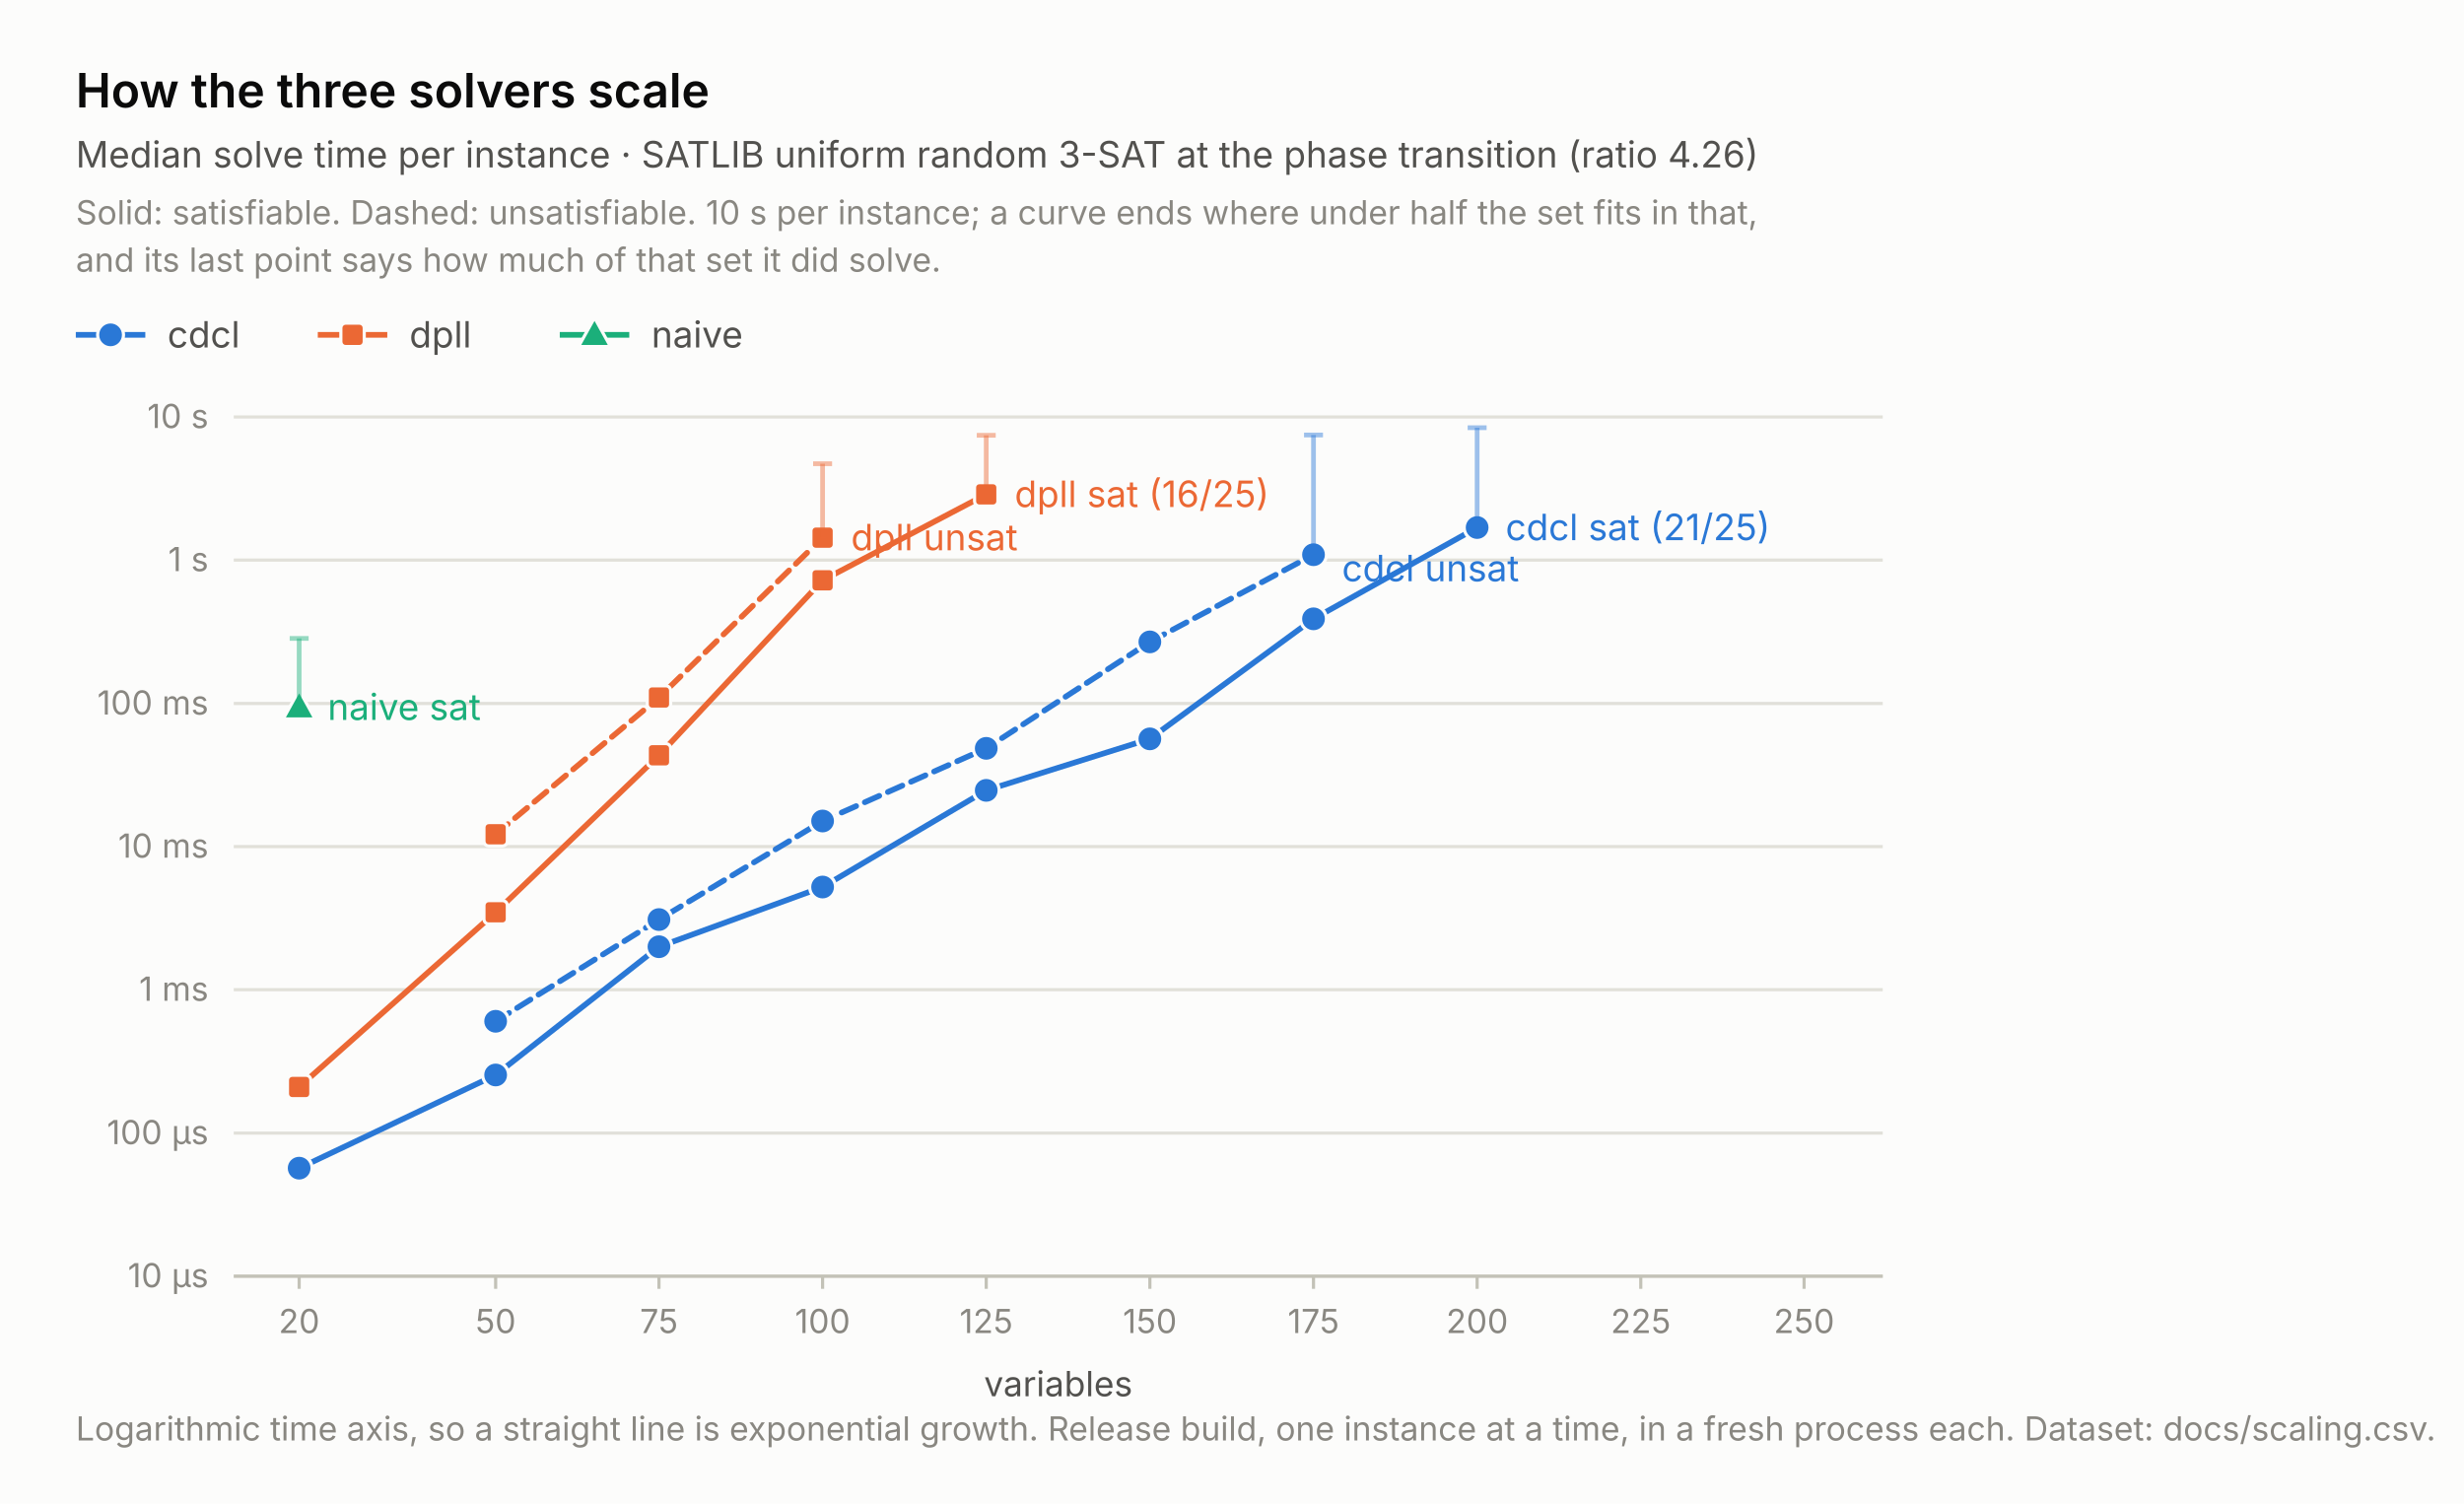
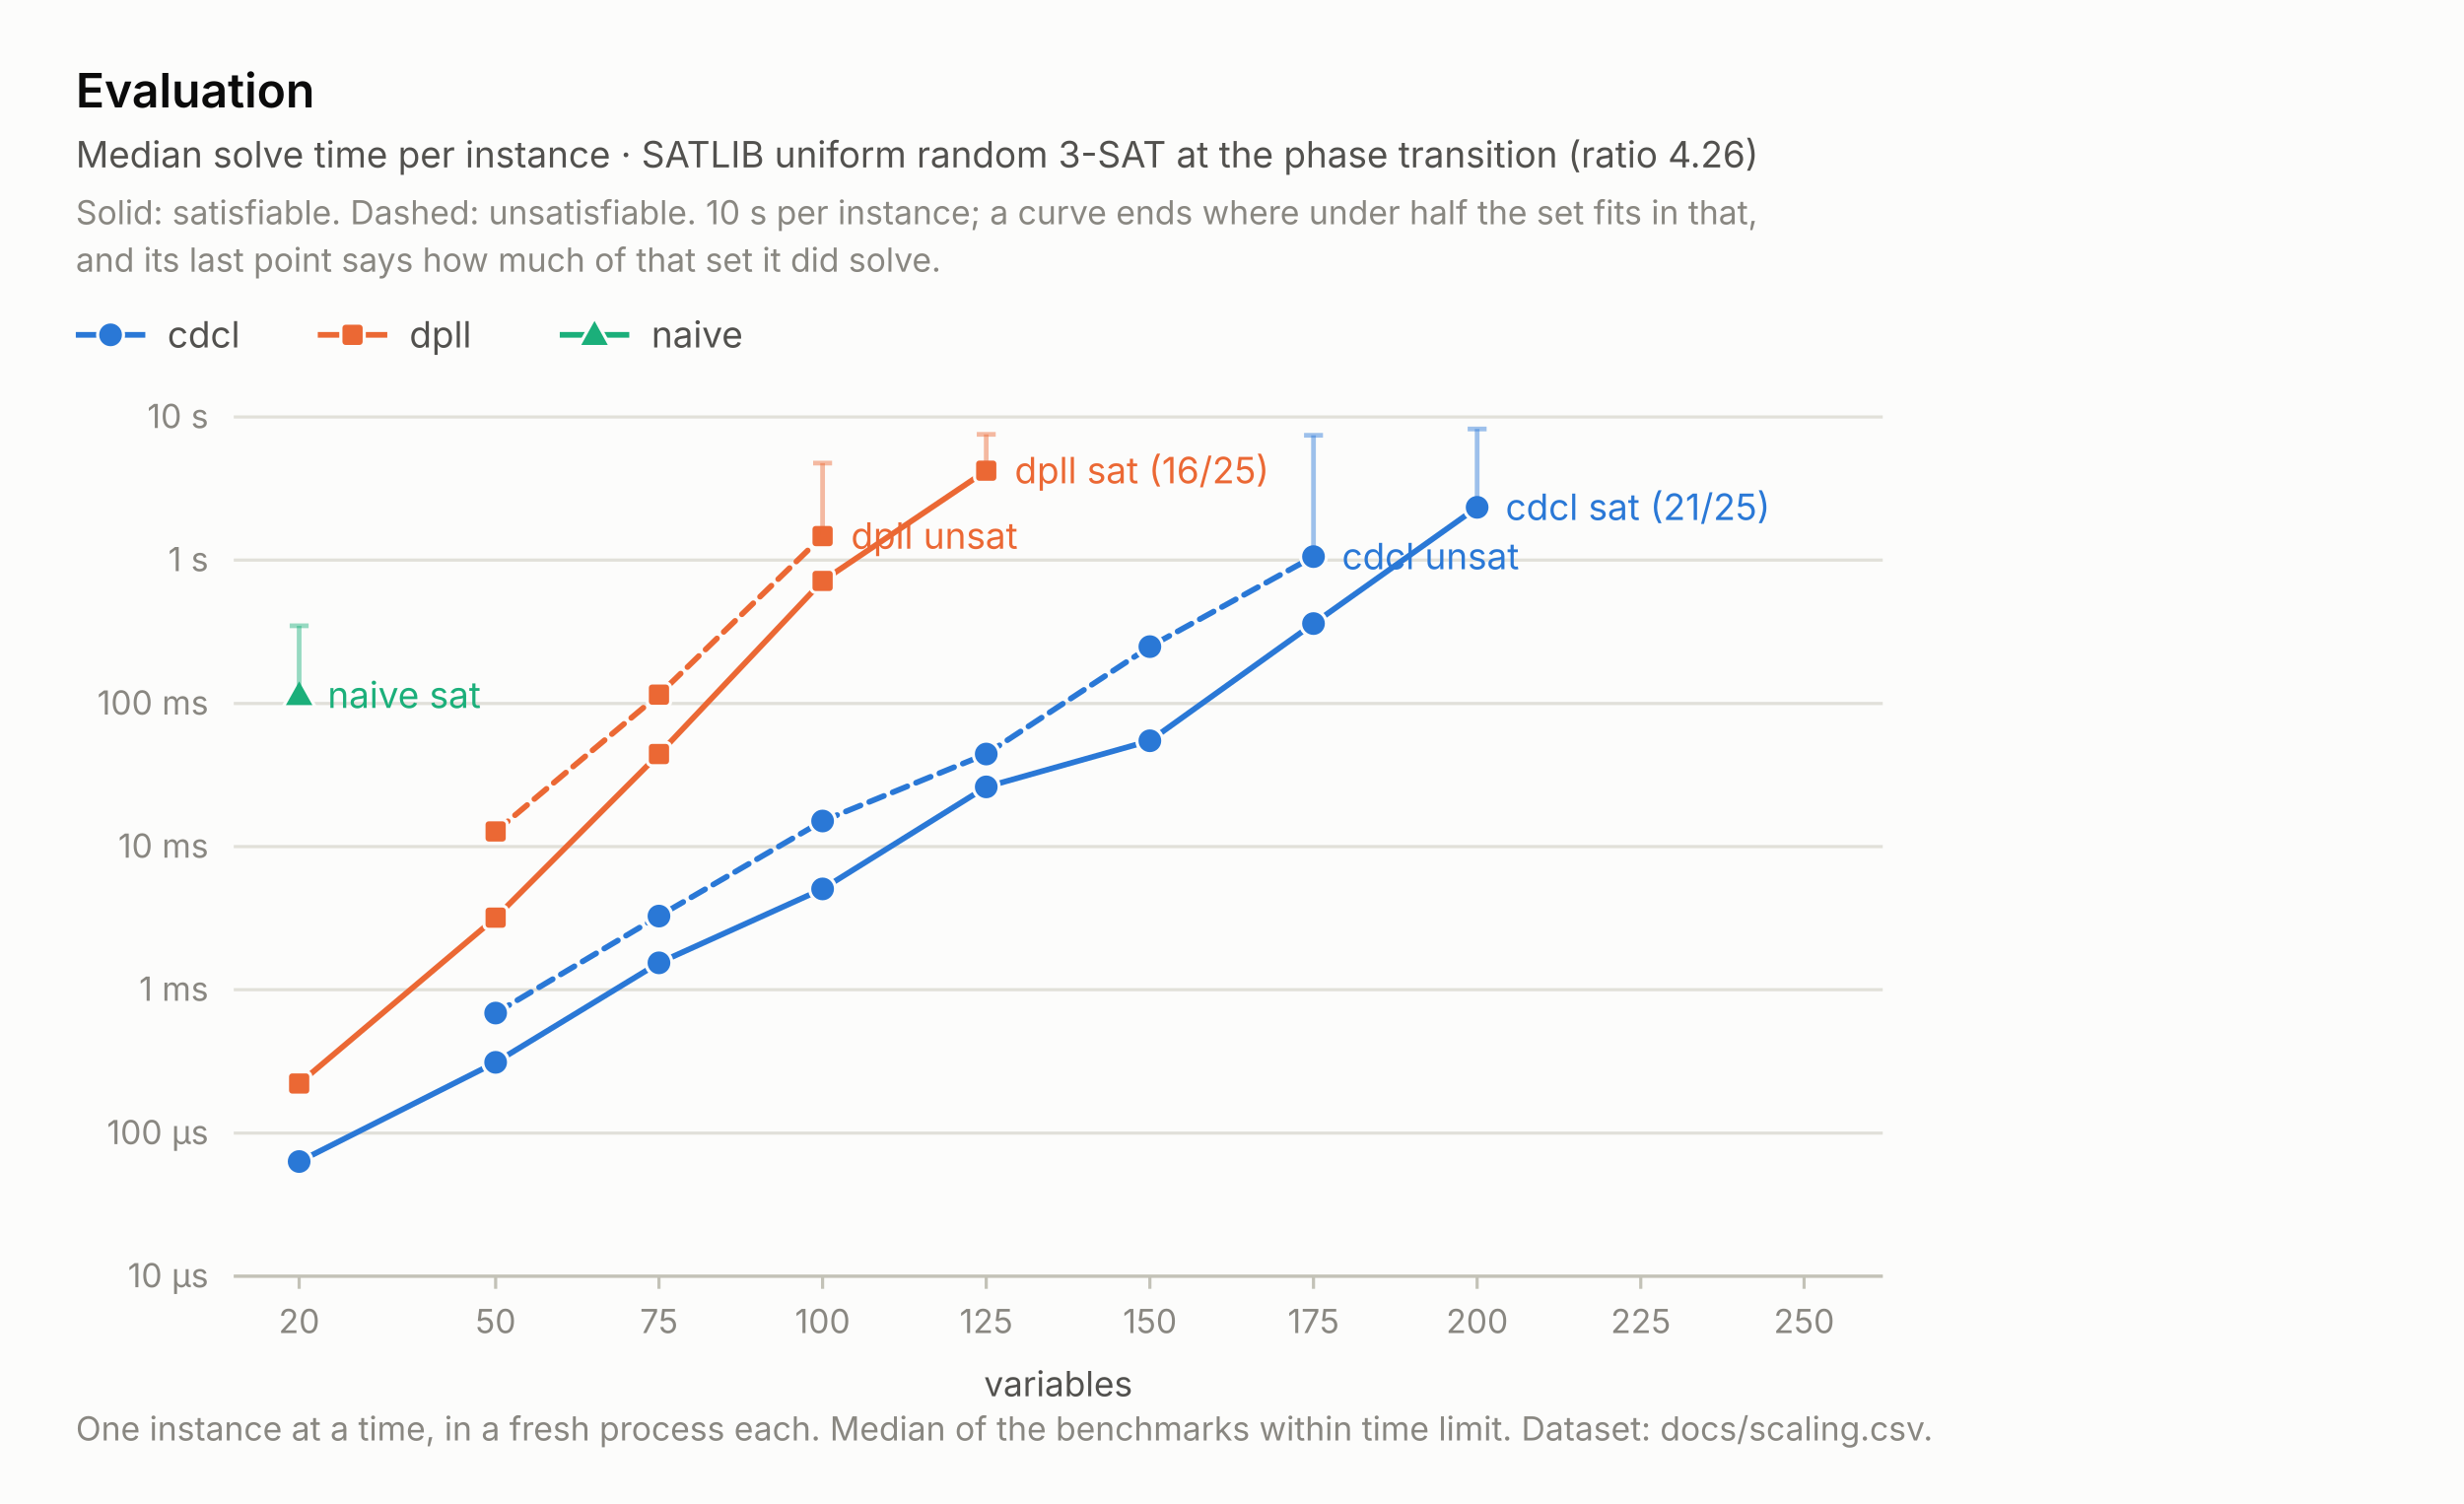
<svg xmlns="http://www.w3.org/2000/svg" viewBox="0 0 780 476" width="780" height="476" role="img" aria-labelledby="figTitle figDesc" font-family="system-ui, -apple-system, 'Segoe UI', sans-serif">
  <rect x="0" y="0" width="780" height="476" fill="#fcfcfb" />
-   <text x="24.0" y="34.0" fill="#0b0b0b" font-size="15" font-weight="600">How the three solvers scale</text>
+   <text x="24.0" y="34.0" fill="#0b0b0b" font-size="15" font-weight="600">Evaluation</text>
  <text x="24.0" y="53.0" fill="#52514e" font-size="11.5">Median solve time per instance · SATLIB uniform random 3-SAT at the phase transition (ratio 4.26)</text>
  <text x="24.0" y="71.0" fill="#898781" font-size="10.5">Solid: satisfiable.  Dashed: unsatisfiable.  10 s per instance; a curve ends where under half the set fits in that,</text>
  <text x="24.0" y="86.0" fill="#898781" font-size="10.5">and its last point says how much of that set it did solve.</text>
  <line x1="24.0" y1="106" x2="46.0" y2="106" stroke="#2a78d6" stroke-width="1.8" />
  <circle cx="35.0" cy="106.0" r="3.6" fill="none" stroke="#fcfcfb" stroke-width="2" />
  <circle cx="35.0" cy="106.0" r="3.6" fill="#2a78d6" />
  <text x="53.0" y="110.0" fill="#52514e" font-size="11.5">cdcl</text>
  <line x1="100.6" y1="106" x2="122.6" y2="106" stroke="#eb6834" stroke-width="1.8" />
  <rect x="108.4" y="102.8" width="6.4" height="6.4" rx="1" fill="none" stroke="#fcfcfb" stroke-width="2" />
  <rect x="108.4" y="102.8" width="6.4" height="6.4" rx="1" fill="#eb6834" />
  <text x="129.6" y="110.0" fill="#52514e" font-size="11.5">dpll</text>
  <line x1="177.2" y1="106" x2="199.2" y2="106" stroke="#1baf7a" stroke-width="1.8" />
  <polygon points="188.2,101.6 192.4,109.2 184.0,109.2" fill="none" stroke="#fcfcfb" stroke-width="2" />
  <polygon points="188.2,101.6 192.4,109.2 184.0,109.2" fill="#1baf7a" />
  <text x="206.2" y="110.0" fill="#52514e" font-size="11.5">naive</text>
  <line x1="74.0" y1="404.0" x2="596.0" y2="404.0" stroke="#e1e0d9" stroke-width="1" />
  <text x="66.0" y="407.5" fill="#898781" font-size="10.5" text-anchor="end">10 µs</text>
  <line x1="74.0" y1="358.7" x2="596.0" y2="358.7" stroke="#e1e0d9" stroke-width="1" />
  <text x="66.0" y="362.2" fill="#898781" font-size="10.5" text-anchor="end">100 µs</text>
  <line x1="74.0" y1="313.3" x2="596.0" y2="313.3" stroke="#e1e0d9" stroke-width="1" />
  <text x="66.0" y="316.8" fill="#898781" font-size="10.5" text-anchor="end">1 ms</text>
  <line x1="74.0" y1="268.0" x2="596.0" y2="268.0" stroke="#e1e0d9" stroke-width="1" />
  <text x="66.0" y="271.5" fill="#898781" font-size="10.5" text-anchor="end">10 ms</text>
  <line x1="74.0" y1="222.7" x2="596.0" y2="222.7" stroke="#e1e0d9" stroke-width="1" />
  <text x="66.0" y="226.2" fill="#898781" font-size="10.5" text-anchor="end">100 ms</text>
  <line x1="74.0" y1="177.3" x2="596.0" y2="177.3" stroke="#e1e0d9" stroke-width="1" />
  <text x="66.0" y="180.8" fill="#898781" font-size="10.5" text-anchor="end">1 s</text>
  <line x1="74.0" y1="132.0" x2="596.0" y2="132.0" stroke="#e1e0d9" stroke-width="1" />
  <text x="66.0" y="135.5" fill="#898781" font-size="10.5" text-anchor="end">10 s</text>
  <line x1="94.7" y1="404.0" x2="94.7" y2="408.0" stroke="#c3c2b7" stroke-width="1" />
  <text x="94.7" y="422.0" fill="#898781" font-size="10.5" text-anchor="middle">20</text>
  <line x1="156.9" y1="404.0" x2="156.9" y2="408.0" stroke="#c3c2b7" stroke-width="1" />
  <text x="156.9" y="422.0" fill="#898781" font-size="10.5" text-anchor="middle">50</text>
  <line x1="208.6" y1="404.0" x2="208.6" y2="408.0" stroke="#c3c2b7" stroke-width="1" />
  <text x="208.6" y="422.0" fill="#898781" font-size="10.5" text-anchor="middle">75</text>
  <line x1="260.4" y1="404.0" x2="260.4" y2="408.0" stroke="#c3c2b7" stroke-width="1" />
  <text x="260.4" y="422.0" fill="#898781" font-size="10.5" text-anchor="middle">100</text>
  <line x1="312.2" y1="404.0" x2="312.2" y2="408.0" stroke="#c3c2b7" stroke-width="1" />
  <text x="312.2" y="422.0" fill="#898781" font-size="10.5" text-anchor="middle">125</text>
  <line x1="364.0" y1="404.0" x2="364.0" y2="408.0" stroke="#c3c2b7" stroke-width="1" />
  <text x="364.0" y="422.0" fill="#898781" font-size="10.5" text-anchor="middle">150</text>
  <line x1="415.8" y1="404.0" x2="415.8" y2="408.0" stroke="#c3c2b7" stroke-width="1" />
  <text x="415.8" y="422.0" fill="#898781" font-size="10.5" text-anchor="middle">175</text>
  <line x1="467.6" y1="404.0" x2="467.6" y2="408.0" stroke="#c3c2b7" stroke-width="1" />
  <text x="467.6" y="422.0" fill="#898781" font-size="10.5" text-anchor="middle">200</text>
  <line x1="519.4" y1="404.0" x2="519.4" y2="408.0" stroke="#c3c2b7" stroke-width="1" />
  <text x="519.4" y="422.0" fill="#898781" font-size="10.5" text-anchor="middle">225</text>
  <line x1="571.1" y1="404.0" x2="571.1" y2="408.0" stroke="#c3c2b7" stroke-width="1" />
  <text x="571.1" y="422.0" fill="#898781" font-size="10.5" text-anchor="middle">250</text>
  <line x1="74.0" y1="404.0" x2="596.0" y2="404.0" stroke="#c3c2b7" stroke-width="1" />
  <text x="335.0" y="442.0" fill="#52514e" font-size="11" text-anchor="middle">variables</text>
-   <path d="M94.7 369.8 L156.9 340.3 L208.6 299.7 L260.4 280.8 L312.2 250.2 L364.0 233.9 L415.8 195.9 L467.6 167.0" fill="none" stroke="#2a78d6" stroke-width="1.8" stroke-linecap="round" stroke-linejoin="round" />
-   <circle cx="94.7" cy="369.8" r="3.6" fill="none" stroke="#fcfcfb" stroke-width="2" />
-   <circle cx="94.7" cy="369.8" r="3.6" fill="#2a78d6" />
-   <circle cx="156.9" cy="340.3" r="3.6" fill="none" stroke="#fcfcfb" stroke-width="2" />
-   <circle cx="156.9" cy="340.3" r="3.6" fill="#2a78d6" />
-   <circle cx="208.6" cy="299.7" r="3.6" fill="none" stroke="#fcfcfb" stroke-width="2" />
-   <circle cx="208.6" cy="299.7" r="3.6" fill="#2a78d6" />
-   <circle cx="260.4" cy="280.8" r="3.6" fill="none" stroke="#fcfcfb" stroke-width="2" />
-   <circle cx="260.4" cy="280.8" r="3.6" fill="#2a78d6" />
-   <circle cx="312.2" cy="250.2" r="3.6" fill="none" stroke="#fcfcfb" stroke-width="2" />
-   <circle cx="312.2" cy="250.2" r="3.6" fill="#2a78d6" />
-   <circle cx="364.0" cy="233.9" r="3.6" fill="none" stroke="#fcfcfb" stroke-width="2" />
-   <circle cx="364.0" cy="233.9" r="3.6" fill="#2a78d6" />
-   <circle cx="415.8" cy="195.9" r="3.6" fill="none" stroke="#fcfcfb" stroke-width="2" />
-   <circle cx="415.8" cy="195.9" r="3.6" fill="#2a78d6" />
-   <circle cx="467.6" cy="167.0" r="3.6" fill="none" stroke="#fcfcfb" stroke-width="2" />
-   <circle cx="467.6" cy="167.0" r="3.6" fill="#2a78d6" />
-   <line x1="467.6" y1="167.0" x2="467.6" y2="135.4" stroke="#2a78d6" stroke-width="1.5" opacity="0.45" />
-   <line x1="464.6" y1="135.4" x2="470.6" y2="135.4" stroke="#2a78d6" stroke-width="1.5" opacity="0.45" />
-   <path d="M156.9 323.3 L208.6 291.1 L260.4 259.9 L312.2 236.9 L364.0 203.2 L415.8 175.6" fill="none" stroke="#2a78d6" stroke-width="1.8" stroke-linecap="round" stroke-linejoin="round" stroke-dasharray="5 3" />
-   <circle cx="156.9" cy="323.3" r="3.6" fill="none" stroke="#fcfcfb" stroke-width="2" />
-   <circle cx="156.9" cy="323.3" r="3.6" fill="#2a78d6" />
-   <circle cx="208.6" cy="291.1" r="3.6" fill="none" stroke="#fcfcfb" stroke-width="2" />
-   <circle cx="208.6" cy="291.1" r="3.6" fill="#2a78d6" />
+   <path d="M94.7 367.7 L156.9 336.3 L208.6 304.8 L260.4 281.4 L312.2 249.1 L364.0 234.5 L415.8 197.4 L467.6 160.6" fill="none" stroke="#2a78d6" stroke-width="1.8" stroke-linecap="round" stroke-linejoin="round" />
+   <circle cx="94.7" cy="367.7" r="3.6" fill="none" stroke="#fcfcfb" stroke-width="2" />
+   <circle cx="94.7" cy="367.7" r="3.6" fill="#2a78d6" />
+   <circle cx="156.9" cy="336.3" r="3.6" fill="none" stroke="#fcfcfb" stroke-width="2" />
+   <circle cx="156.9" cy="336.3" r="3.6" fill="#2a78d6" />
+   <circle cx="208.6" cy="304.8" r="3.6" fill="none" stroke="#fcfcfb" stroke-width="2" />
+   <circle cx="208.6" cy="304.8" r="3.6" fill="#2a78d6" />
+   <circle cx="260.4" cy="281.4" r="3.6" fill="none" stroke="#fcfcfb" stroke-width="2" />
+   <circle cx="260.4" cy="281.4" r="3.6" fill="#2a78d6" />
+   <circle cx="312.2" cy="249.1" r="3.6" fill="none" stroke="#fcfcfb" stroke-width="2" />
+   <circle cx="312.2" cy="249.1" r="3.6" fill="#2a78d6" />
+   <circle cx="364.0" cy="234.5" r="3.6" fill="none" stroke="#fcfcfb" stroke-width="2" />
+   <circle cx="364.0" cy="234.5" r="3.6" fill="#2a78d6" />
+   <circle cx="415.8" cy="197.4" r="3.6" fill="none" stroke="#fcfcfb" stroke-width="2" />
+   <circle cx="415.8" cy="197.4" r="3.6" fill="#2a78d6" />
+   <circle cx="467.6" cy="160.6" r="3.6" fill="none" stroke="#fcfcfb" stroke-width="2" />
+   <circle cx="467.6" cy="160.6" r="3.6" fill="#2a78d6" />
+   <line x1="467.6" y1="160.6" x2="467.6" y2="135.8" stroke="#2a78d6" stroke-width="1.5" opacity="0.45" />
+   <line x1="464.6" y1="135.8" x2="470.6" y2="135.8" stroke="#2a78d6" stroke-width="1.5" opacity="0.45" />
+   <path d="M156.9 320.7 L208.6 290.0 L260.4 259.9 L312.2 238.7 L364.0 204.7 L415.8 176.2" fill="none" stroke="#2a78d6" stroke-width="1.8" stroke-linecap="round" stroke-linejoin="round" stroke-dasharray="5 3" />
+   <circle cx="156.9" cy="320.7" r="3.6" fill="none" stroke="#fcfcfb" stroke-width="2" />
+   <circle cx="156.9" cy="320.7" r="3.6" fill="#2a78d6" />
+   <circle cx="208.6" cy="290.0" r="3.6" fill="none" stroke="#fcfcfb" stroke-width="2" />
+   <circle cx="208.6" cy="290.0" r="3.6" fill="#2a78d6" />
  <circle cx="260.4" cy="259.9" r="3.6" fill="none" stroke="#fcfcfb" stroke-width="2" />
  <circle cx="260.4" cy="259.9" r="3.6" fill="#2a78d6" />
-   <circle cx="312.2" cy="236.9" r="3.6" fill="none" stroke="#fcfcfb" stroke-width="2" />
-   <circle cx="312.2" cy="236.9" r="3.6" fill="#2a78d6" />
-   <circle cx="364.0" cy="203.2" r="3.6" fill="none" stroke="#fcfcfb" stroke-width="2" />
-   <circle cx="364.0" cy="203.2" r="3.6" fill="#2a78d6" />
-   <circle cx="415.8" cy="175.6" r="3.6" fill="none" stroke="#fcfcfb" stroke-width="2" />
-   <circle cx="415.8" cy="175.6" r="3.6" fill="#2a78d6" />
-   <line x1="415.8" y1="175.6" x2="415.8" y2="137.7" stroke="#2a78d6" stroke-width="1.5" opacity="0.45" />
-   <line x1="412.8" y1="137.7" x2="418.8" y2="137.7" stroke="#2a78d6" stroke-width="1.5" opacity="0.45" />
-   <path d="M94.7 344.1 L156.9 288.8 L208.6 239.1 L260.4 183.7 L312.2 156.5" fill="none" stroke="#eb6834" stroke-width="1.8" stroke-linecap="round" stroke-linejoin="round" />
-   <rect x="91.5" y="340.9" width="6.4" height="6.4" rx="1" fill="none" stroke="#fcfcfb" stroke-width="2" />
-   <rect x="91.5" y="340.9" width="6.4" height="6.4" rx="1" fill="#eb6834" />
-   <rect x="153.7" y="285.6" width="6.4" height="6.4" rx="1" fill="none" stroke="#fcfcfb" stroke-width="2" />
-   <rect x="153.7" y="285.6" width="6.4" height="6.4" rx="1" fill="#eb6834" />
-   <rect x="205.4" y="235.9" width="6.4" height="6.4" rx="1" fill="none" stroke="#fcfcfb" stroke-width="2" />
-   <rect x="205.4" y="235.9" width="6.4" height="6.4" rx="1" fill="#eb6834" />
-   <rect x="257.2" y="180.5" width="6.4" height="6.4" rx="1" fill="none" stroke="#fcfcfb" stroke-width="2" />
-   <rect x="257.2" y="180.5" width="6.4" height="6.4" rx="1" fill="#eb6834" />
-   <rect x="309.0" y="153.3" width="6.4" height="6.4" rx="1" fill="none" stroke="#fcfcfb" stroke-width="2" />
-   <rect x="309.0" y="153.3" width="6.4" height="6.4" rx="1" fill="#eb6834" />
-   <line x1="312.2" y1="156.5" x2="312.2" y2="137.8" stroke="#eb6834" stroke-width="1.5" opacity="0.45" />
-   <line x1="309.2" y1="137.8" x2="315.2" y2="137.8" stroke="#eb6834" stroke-width="1.5" opacity="0.45" />
-   <path d="M156.9 264.1 L208.6 220.8 L260.4 170.2" fill="none" stroke="#eb6834" stroke-width="1.8" stroke-linecap="round" stroke-linejoin="round" stroke-dasharray="5 3" />
-   <rect x="153.7" y="260.9" width="6.4" height="6.4" rx="1" fill="none" stroke="#fcfcfb" stroke-width="2" />
-   <rect x="153.7" y="260.9" width="6.4" height="6.4" rx="1" fill="#eb6834" />
-   <rect x="205.4" y="217.6" width="6.4" height="6.4" rx="1" fill="none" stroke="#fcfcfb" stroke-width="2" />
-   <rect x="205.4" y="217.6" width="6.4" height="6.4" rx="1" fill="#eb6834" />
-   <rect x="257.2" y="167.0" width="6.4" height="6.4" rx="1" fill="none" stroke="#fcfcfb" stroke-width="2" />
-   <rect x="257.2" y="167.0" width="6.4" height="6.4" rx="1" fill="#eb6834" />
-   <line x1="260.4" y1="170.2" x2="260.4" y2="146.8" stroke="#eb6834" stroke-width="1.5" opacity="0.45" />
-   <line x1="257.4" y1="146.8" x2="263.4" y2="146.8" stroke="#eb6834" stroke-width="1.5" opacity="0.45" />
-   <path d="M94.7 223.9" fill="none" stroke="#1baf7a" stroke-width="1.8" stroke-linecap="round" stroke-linejoin="round" />
-   <polygon points="94.7,219.5 98.9,227.1 90.5,227.1" fill="none" stroke="#fcfcfb" stroke-width="2" />
-   <polygon points="94.7,219.5 98.9,227.1 90.5,227.1" fill="#1baf7a" />
-   <line x1="94.7" y1="223.9" x2="94.7" y2="202.1" stroke="#1baf7a" stroke-width="1.5" opacity="0.45" />
-   <line x1="91.7" y1="202.1" x2="97.7" y2="202.1" stroke="#1baf7a" stroke-width="1.5" opacity="0.45" />
-   <text x="321.2" y="160.5" fill="#eb6834" font-size="11.5">dpll sat (16/25)</text>
-   <text x="476.6" y="171.0" fill="#2a78d6" font-size="11.5">cdcl sat (21/25)</text>
-   <text x="269.4" y="174.2" fill="#eb6834" font-size="11.5">dpll unsat</text>
-   <text x="424.8" y="184.0" fill="#2a78d6" font-size="11.5">cdcl unsat</text>
-   <text x="103.7" y="227.9" fill="#1baf7a" font-size="11.5">naive sat</text>
-   <text x="24.0" y="456.0" fill="#898781" font-size="10.5">Logarithmic time axis, so a straight line is exponential growth. Release build, one instance at a time, in a fresh process each. Dataset: docs/scaling.csv.</text>
+   <circle cx="312.2" cy="238.7" r="3.6" fill="none" stroke="#fcfcfb" stroke-width="2" />
+   <circle cx="312.2" cy="238.7" r="3.6" fill="#2a78d6" />
+   <circle cx="364.0" cy="204.7" r="3.6" fill="none" stroke="#fcfcfb" stroke-width="2" />
+   <circle cx="364.0" cy="204.7" r="3.6" fill="#2a78d6" />
+   <circle cx="415.8" cy="176.2" r="3.6" fill="none" stroke="#fcfcfb" stroke-width="2" />
+   <circle cx="415.8" cy="176.2" r="3.6" fill="#2a78d6" />
+   <line x1="415.8" y1="176.2" x2="415.8" y2="137.8" stroke="#2a78d6" stroke-width="1.5" opacity="0.45" />
+   <line x1="412.8" y1="137.8" x2="418.8" y2="137.8" stroke="#2a78d6" stroke-width="1.5" opacity="0.45" />
+   <path d="M94.7 343.0 L156.9 290.5 L208.6 238.7 L260.4 183.9 L312.2 149.0" fill="none" stroke="#eb6834" stroke-width="1.8" stroke-linecap="round" stroke-linejoin="round" />
+   <rect x="91.5" y="339.8" width="6.4" height="6.4" rx="1" fill="none" stroke="#fcfcfb" stroke-width="2" />
+   <rect x="91.5" y="339.8" width="6.4" height="6.4" rx="1" fill="#eb6834" />
+   <rect x="153.7" y="287.3" width="6.4" height="6.4" rx="1" fill="none" stroke="#fcfcfb" stroke-width="2" />
+   <rect x="153.7" y="287.3" width="6.4" height="6.4" rx="1" fill="#eb6834" />
+   <rect x="205.4" y="235.5" width="6.4" height="6.4" rx="1" fill="none" stroke="#fcfcfb" stroke-width="2" />
+   <rect x="205.4" y="235.5" width="6.4" height="6.4" rx="1" fill="#eb6834" />
+   <rect x="257.2" y="180.7" width="6.4" height="6.4" rx="1" fill="none" stroke="#fcfcfb" stroke-width="2" />
+   <rect x="257.2" y="180.7" width="6.4" height="6.4" rx="1" fill="#eb6834" />
+   <rect x="309.0" y="145.8" width="6.4" height="6.4" rx="1" fill="none" stroke="#fcfcfb" stroke-width="2" />
+   <rect x="309.0" y="145.8" width="6.4" height="6.4" rx="1" fill="#eb6834" />
+   <line x1="312.2" y1="149.0" x2="312.2" y2="137.5" stroke="#eb6834" stroke-width="1.5" opacity="0.45" />
+   <line x1="309.2" y1="137.5" x2="315.2" y2="137.5" stroke="#eb6834" stroke-width="1.5" opacity="0.45" />
+   <path d="M156.9 263.2 L208.6 219.9 L260.4 169.7" fill="none" stroke="#eb6834" stroke-width="1.8" stroke-linecap="round" stroke-linejoin="round" stroke-dasharray="5 3" />
+   <rect x="153.7" y="260.0" width="6.4" height="6.4" rx="1" fill="none" stroke="#fcfcfb" stroke-width="2" />
+   <rect x="153.7" y="260.0" width="6.4" height="6.4" rx="1" fill="#eb6834" />
+   <rect x="205.4" y="216.7" width="6.4" height="6.4" rx="1" fill="none" stroke="#fcfcfb" stroke-width="2" />
+   <rect x="205.4" y="216.7" width="6.4" height="6.4" rx="1" fill="#eb6834" />
+   <rect x="257.2" y="166.5" width="6.4" height="6.4" rx="1" fill="none" stroke="#fcfcfb" stroke-width="2" />
+   <rect x="257.2" y="166.5" width="6.4" height="6.4" rx="1" fill="#eb6834" />
+   <line x1="260.4" y1="169.7" x2="260.4" y2="146.6" stroke="#eb6834" stroke-width="1.5" opacity="0.45" />
+   <line x1="257.4" y1="146.6" x2="263.4" y2="146.6" stroke="#eb6834" stroke-width="1.5" opacity="0.45" />
+   <path d="M94.7 220.1" fill="none" stroke="#1baf7a" stroke-width="1.8" stroke-linecap="round" stroke-linejoin="round" />
+   <polygon points="94.7,215.7 98.9,223.2 90.5,223.2" fill="none" stroke="#fcfcfb" stroke-width="2" />
+   <polygon points="94.7,215.7 98.9,223.2 90.5,223.2" fill="#1baf7a" />
+   <line x1="94.7" y1="220.1" x2="94.7" y2="198.1" stroke="#1baf7a" stroke-width="1.5" opacity="0.45" />
+   <line x1="91.7" y1="198.1" x2="97.7" y2="198.1" stroke="#1baf7a" stroke-width="1.5" opacity="0.45" />
+   <text x="321.2" y="153.0" fill="#eb6834" font-size="11.5">dpll sat (16/25)</text>
+   <text x="476.6" y="164.6" fill="#2a78d6" font-size="11.5">cdcl sat (21/25)</text>
+   <text x="269.4" y="173.7" fill="#eb6834" font-size="11.5">dpll unsat</text>
+   <text x="424.8" y="180.2" fill="#2a78d6" font-size="11.5">cdcl unsat</text>
+   <text x="103.7" y="224.1" fill="#1baf7a" font-size="11.5">naive sat</text>
+   <text x="24.0" y="456.0" fill="#898781" font-size="10.5">One instance at a time, in a fresh process each. Median of the benchmarks within time limit. Dataset: docs/scaling.csv.</text>
</svg>
